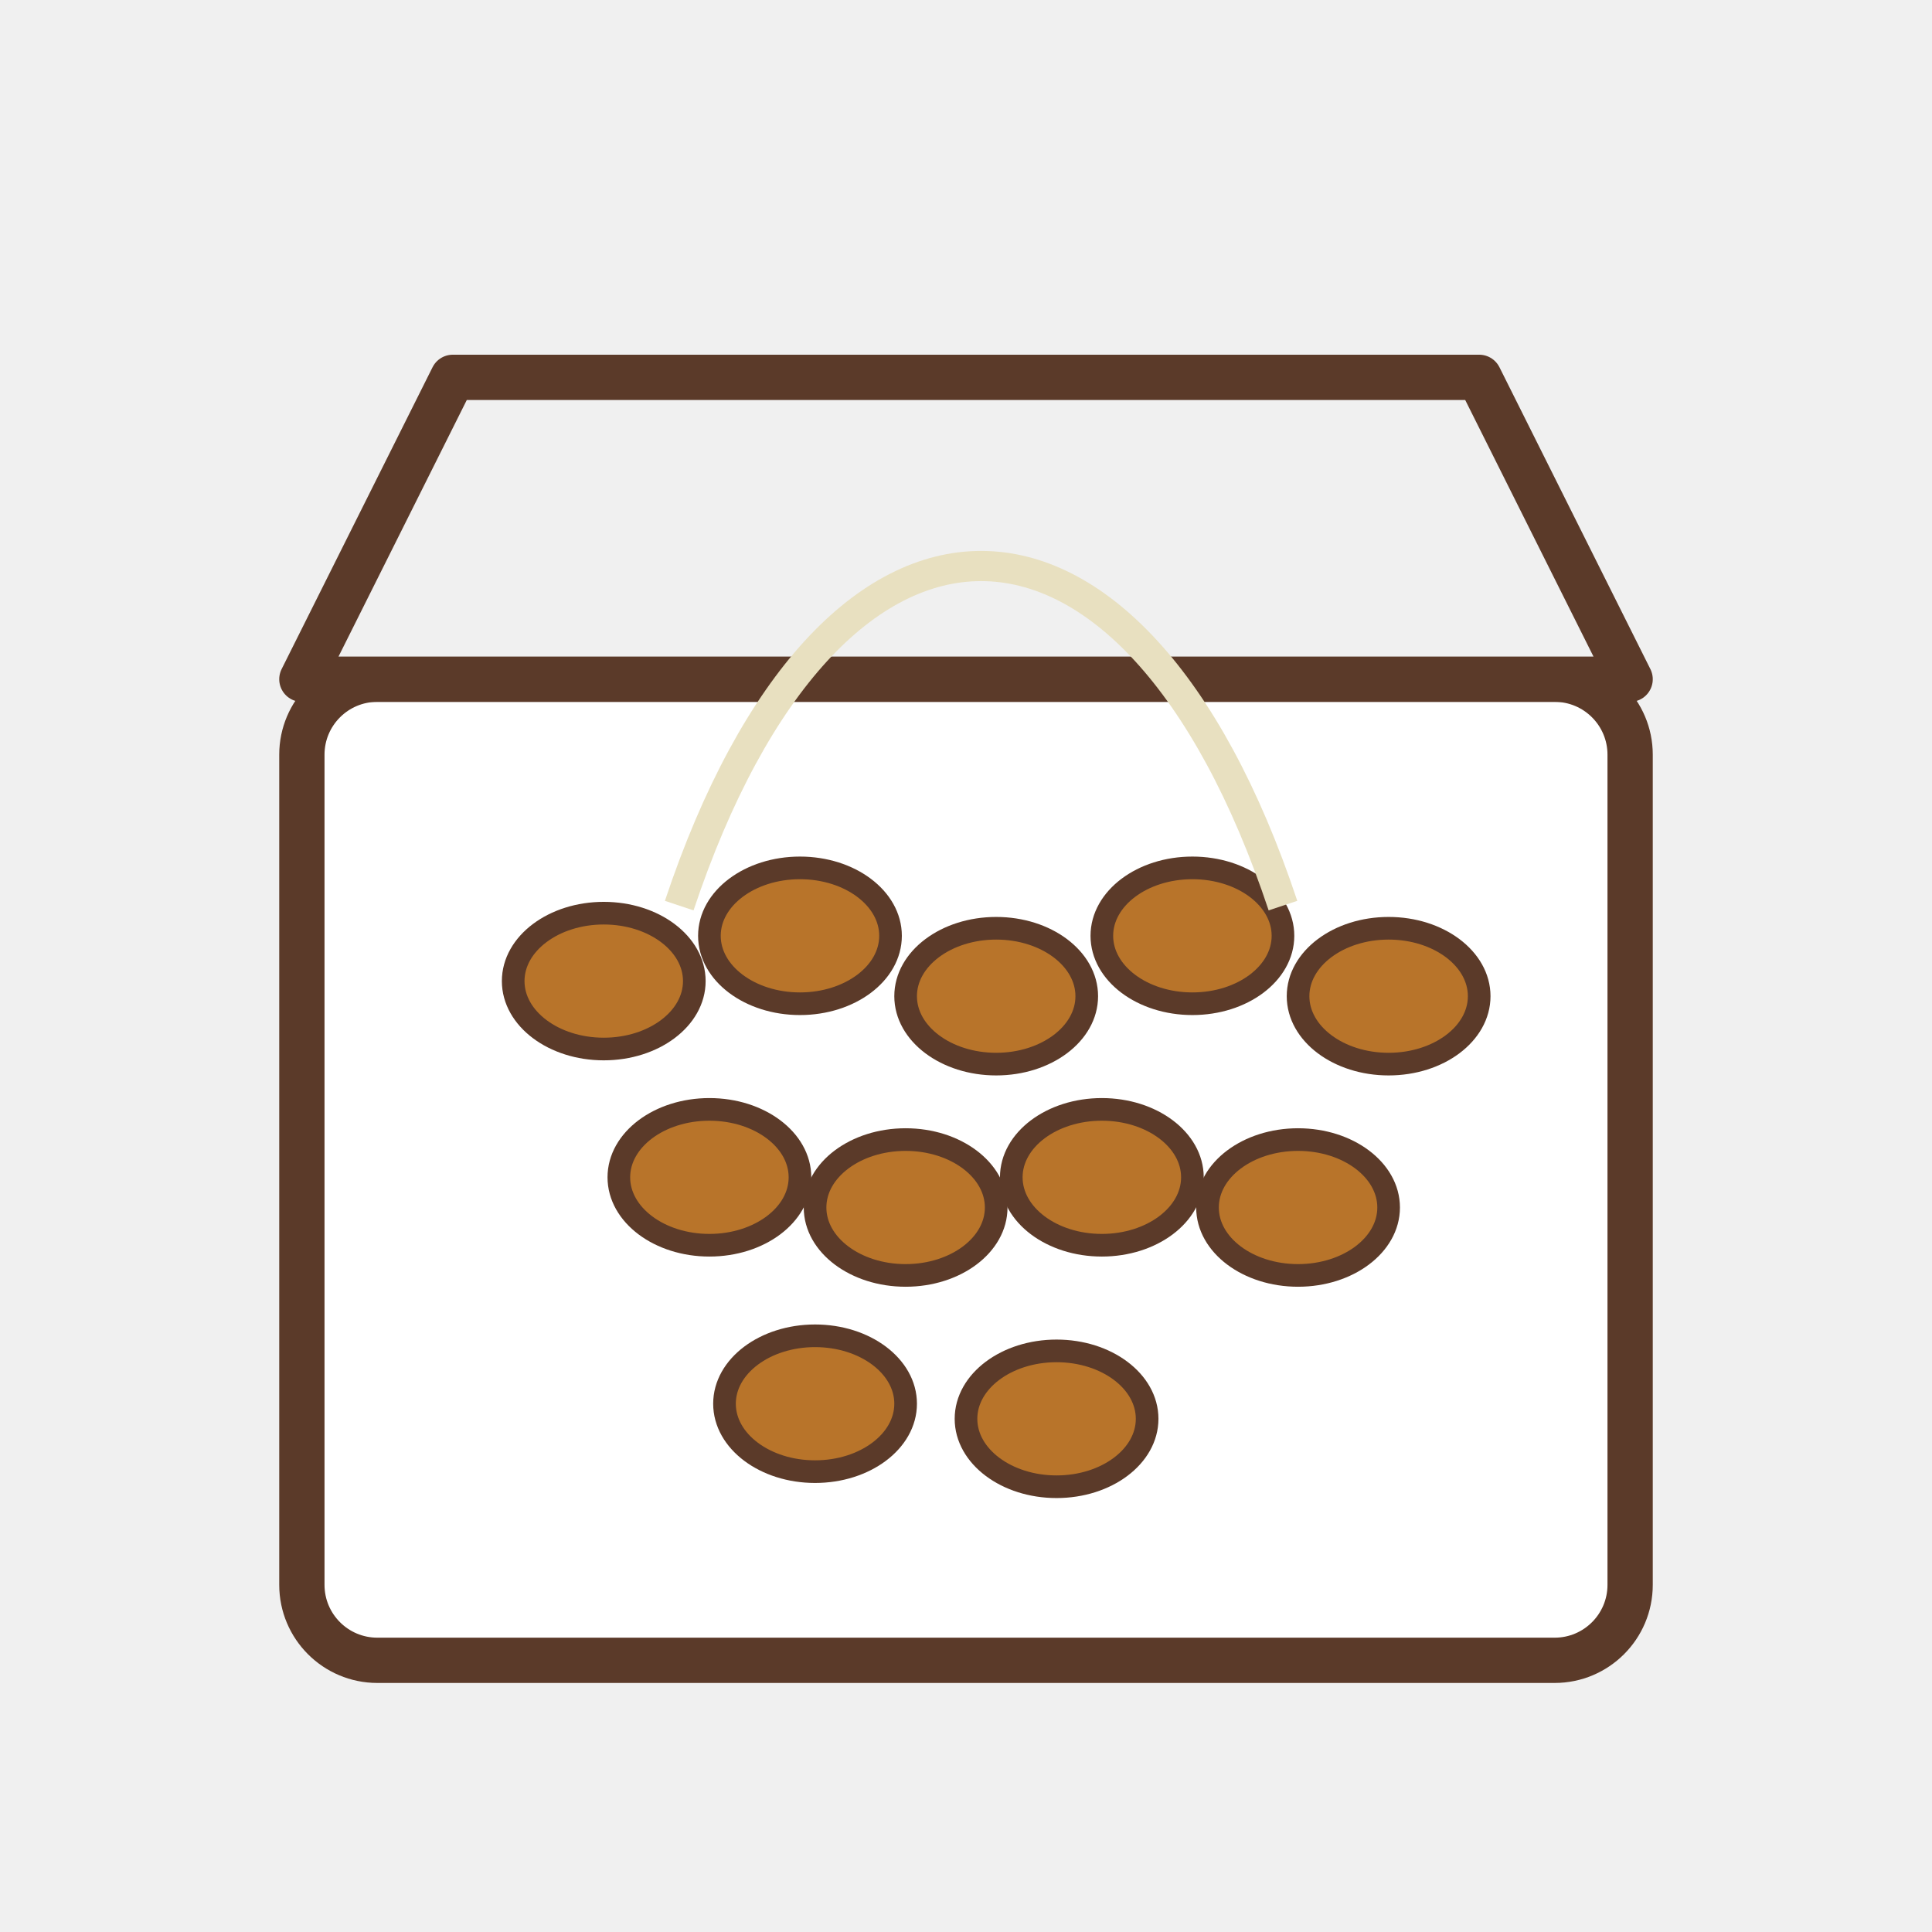
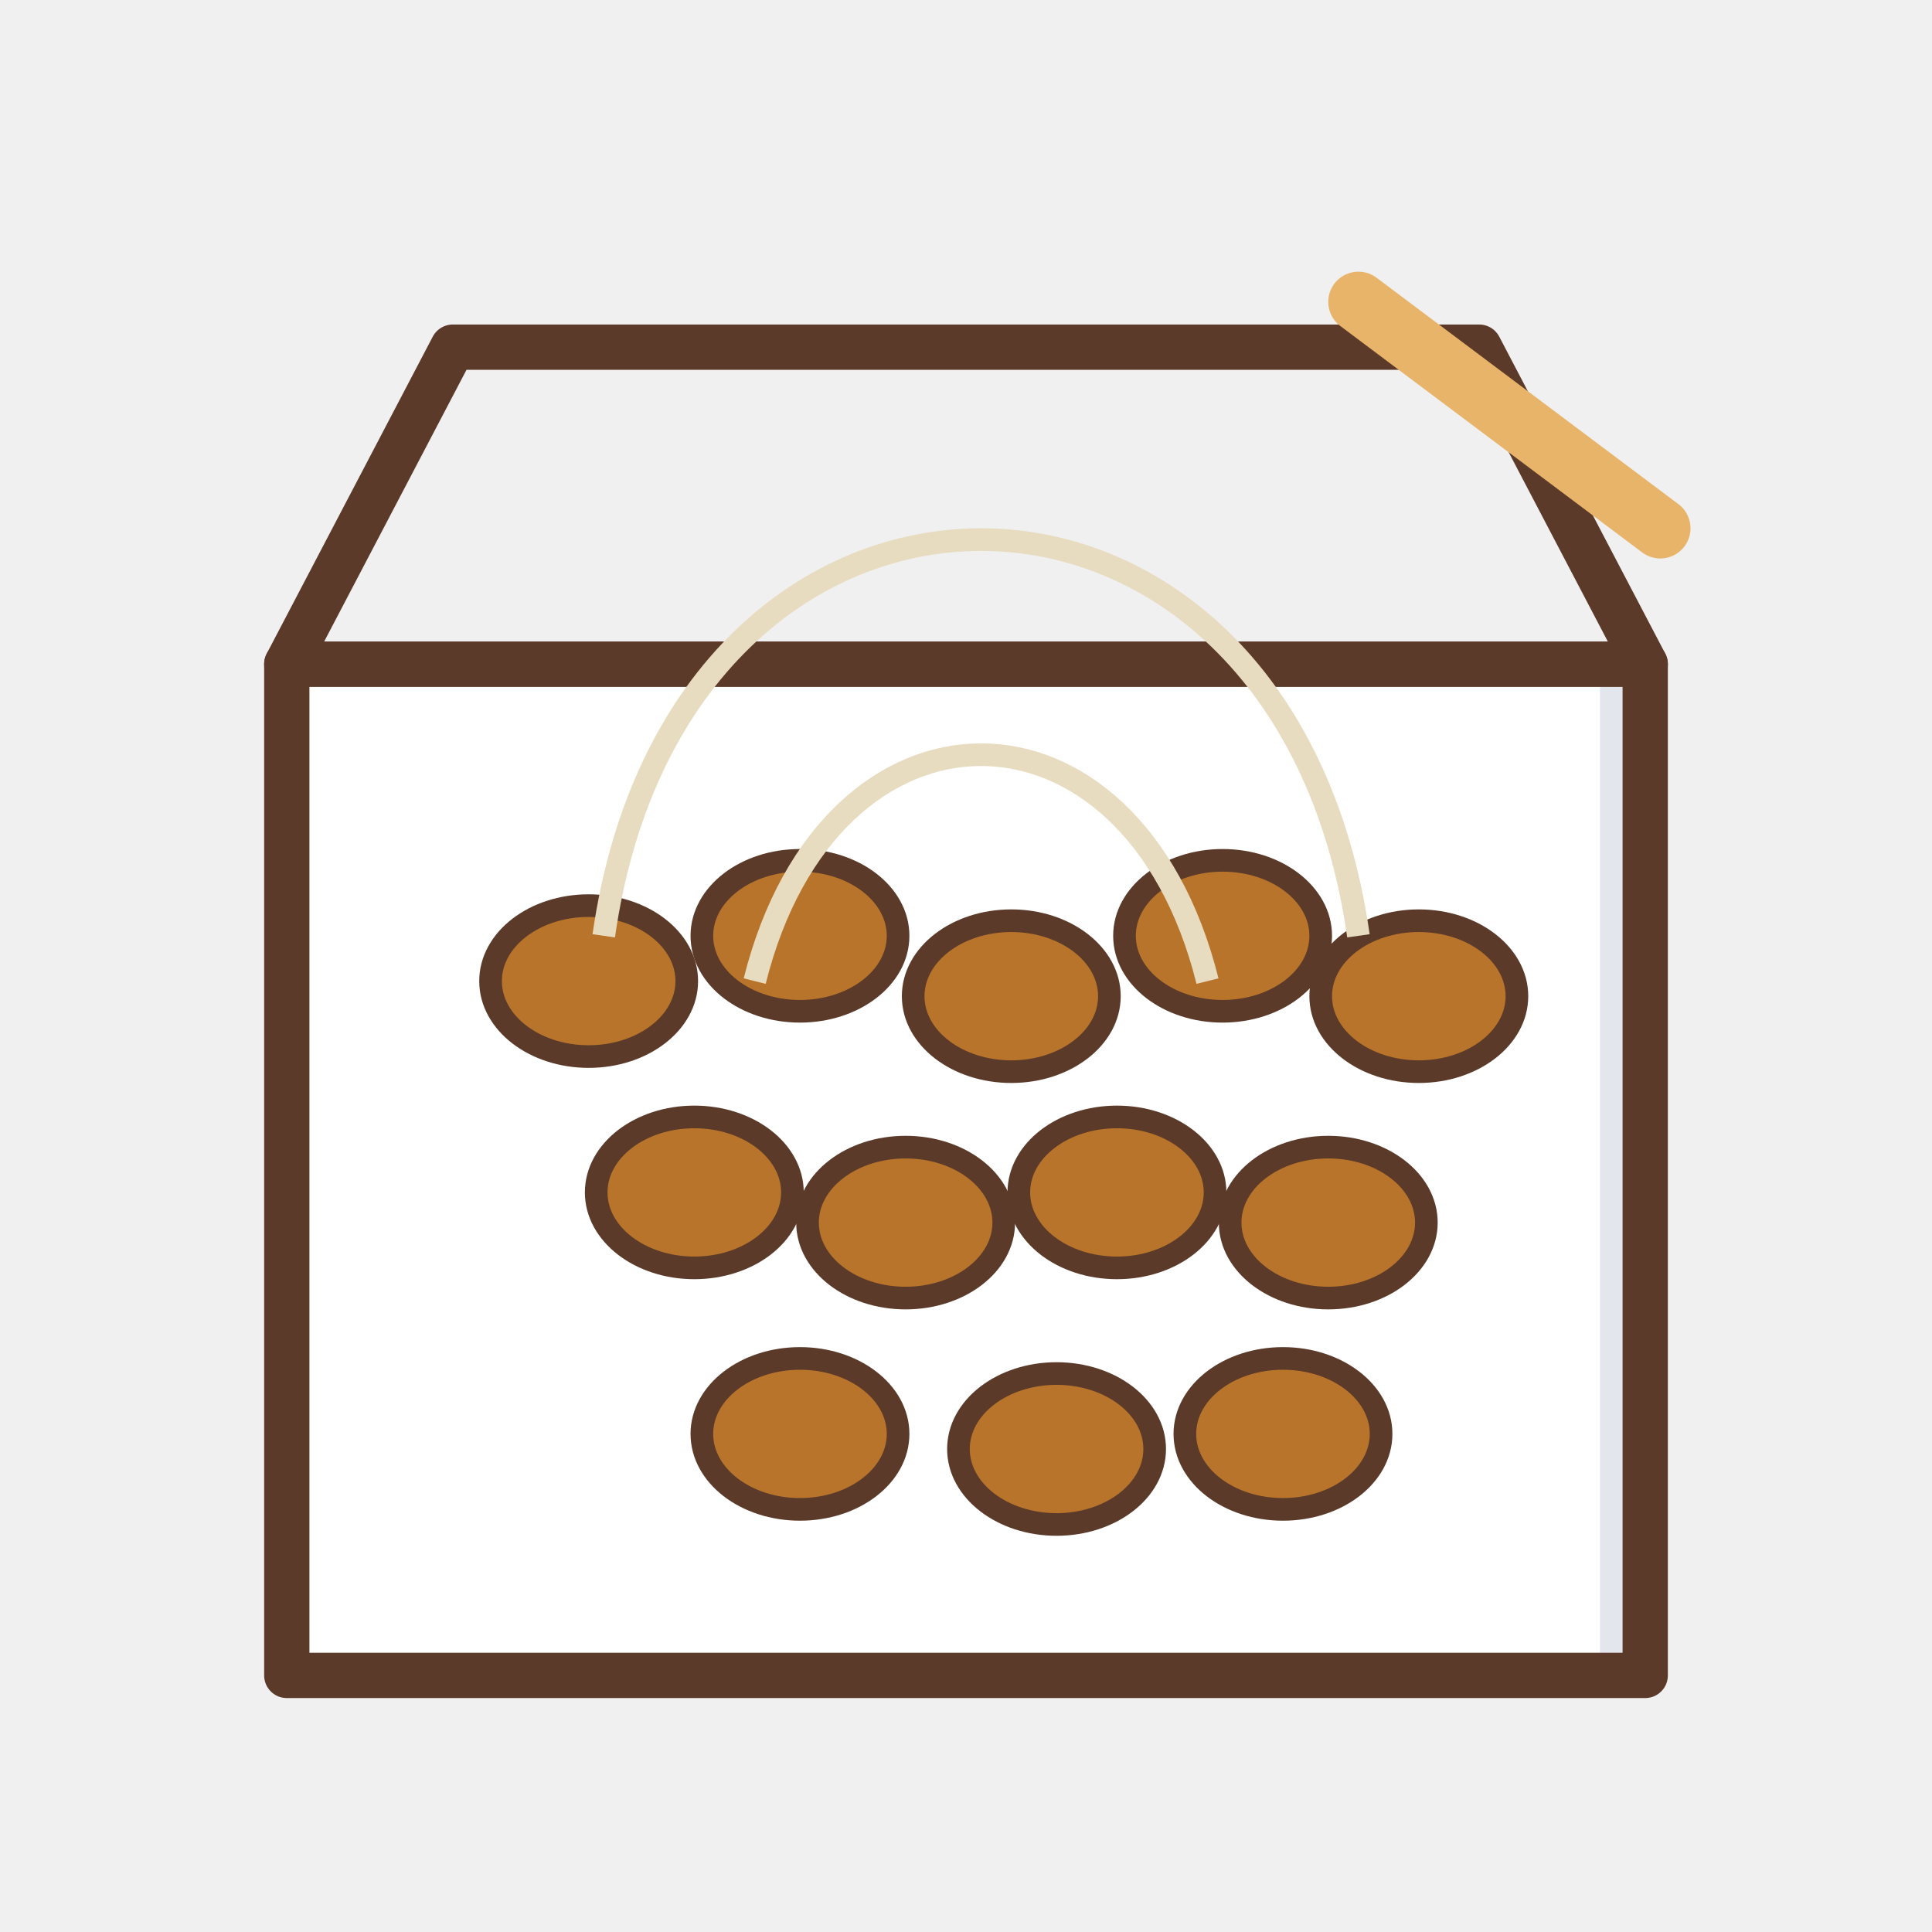
<svg xmlns="http://www.w3.org/2000/svg" viewBox="0 0 256 256">
  <g stroke="#5b3a29" stroke-width="6" stroke-linejoin="round" stroke-linecap="round">
-     <rect x="40" y="90" width="176" height="130" rx="10" fill="#fff" />
-     <path d="M40 90l20-40h136l20 40z" fill="#f0f0f0" />
+     <defs>
+       <path id="s50" d="M38 88h180v134H38z" />
+       <clipPath id="cs50">
+         <use href="#s50" />
+       </clipPath>
+     </defs>
+     <use href="#s50" fill="#e4e6ee" stroke="none" />
+     <g clip-path="url(#cs50)">
+       <use href="#s50" fill="#ffffff" stroke="none" transform="translate(-6 0)" />
+     </g>
+     <use href="#s50" fill="none" />
+     <path d="M38 88l22-42h136l22 42z" fill="#f0f0f0" />
  </g>
-   <ellipse cx="80" cy="130" rx="12" ry="9" fill="#b8742a" stroke="#5b3a29" stroke-width="3" />
-   <ellipse cx="106" cy="124" rx="12" ry="9" fill="#b8742a" stroke="#5b3a29" stroke-width="3" />
-   <ellipse cx="132" cy="132" rx="12" ry="9" fill="#b8742a" stroke="#5b3a29" stroke-width="3" />
-   <ellipse cx="158" cy="124" rx="12" ry="9" fill="#b8742a" stroke="#5b3a29" stroke-width="3" />
-   <ellipse cx="184" cy="132" rx="12" ry="9" fill="#b8742a" stroke="#5b3a29" stroke-width="3" />
-   <ellipse cx="94" cy="156" rx="12" ry="9" fill="#b8742a" stroke="#5b3a29" stroke-width="3" />
-   <ellipse cx="120" cy="160" rx="12" ry="9" fill="#b8742a" stroke="#5b3a29" stroke-width="3" />
-   <ellipse cx="146" cy="156" rx="12" ry="9" fill="#b8742a" stroke="#5b3a29" stroke-width="3" />
-   <ellipse cx="172" cy="160" rx="12" ry="9" fill="#b8742a" stroke="#5b3a29" stroke-width="3" />
-   <ellipse cx="108" cy="186" rx="12" ry="9" fill="#b8742a" stroke="#5b3a29" stroke-width="3" />
-   <ellipse cx="140" cy="188" rx="12" ry="9" fill="#b8742a" stroke="#5b3a29" stroke-width="3" />
-   <path d="M90 120c20-60 60-60 80 0" stroke="#e8e0c0" stroke-width="4" fill="none" />
+   <ellipse cx="78" cy="130" rx="13" ry="10" fill="#b8742a" stroke="#5b3a29" stroke-width="3" />
+   <ellipse cx="106" cy="124" rx="13" ry="10" fill="#b8742a" stroke="#5b3a29" stroke-width="3" />
+   <ellipse cx="134" cy="132" rx="13" ry="10" fill="#b8742a" stroke="#5b3a29" stroke-width="3" />
+   <ellipse cx="162" cy="124" rx="13" ry="10" fill="#b8742a" stroke="#5b3a29" stroke-width="3" />
+   <ellipse cx="188" cy="132" rx="13" ry="10" fill="#b8742a" stroke="#5b3a29" stroke-width="3" />
+   <ellipse cx="92" cy="158" rx="13" ry="10" fill="#b8742a" stroke="#5b3a29" stroke-width="3" />
+   <ellipse cx="120" cy="162" rx="13" ry="10" fill="#b8742a" stroke="#5b3a29" stroke-width="3" />
+   <ellipse cx="148" cy="158" rx="13" ry="10" fill="#b8742a" stroke="#5b3a29" stroke-width="3" />
+   <ellipse cx="176" cy="162" rx="13" ry="10" fill="#b8742a" stroke="#5b3a29" stroke-width="3" />
+   <ellipse cx="106" cy="190" rx="13" ry="10" fill="#b8742a" stroke="#5b3a29" stroke-width="3" />
+   <ellipse cx="140" cy="192" rx="13" ry="10" fill="#b8742a" stroke="#5b3a29" stroke-width="3" />
+   <ellipse cx="170" cy="190" rx="13" ry="10" fill="#b8742a" stroke="#5b3a29" stroke-width="3" />
+   <path d="M80 124c10-70 90-70 100 0M100 130c10-40 50-40 60 0" stroke="#e8dcc0" stroke-width="3" fill="none" />
+   <path d="M180 40l40 30" stroke="#e8b46a" stroke-width="8" stroke-linecap="round" />
</svg>
